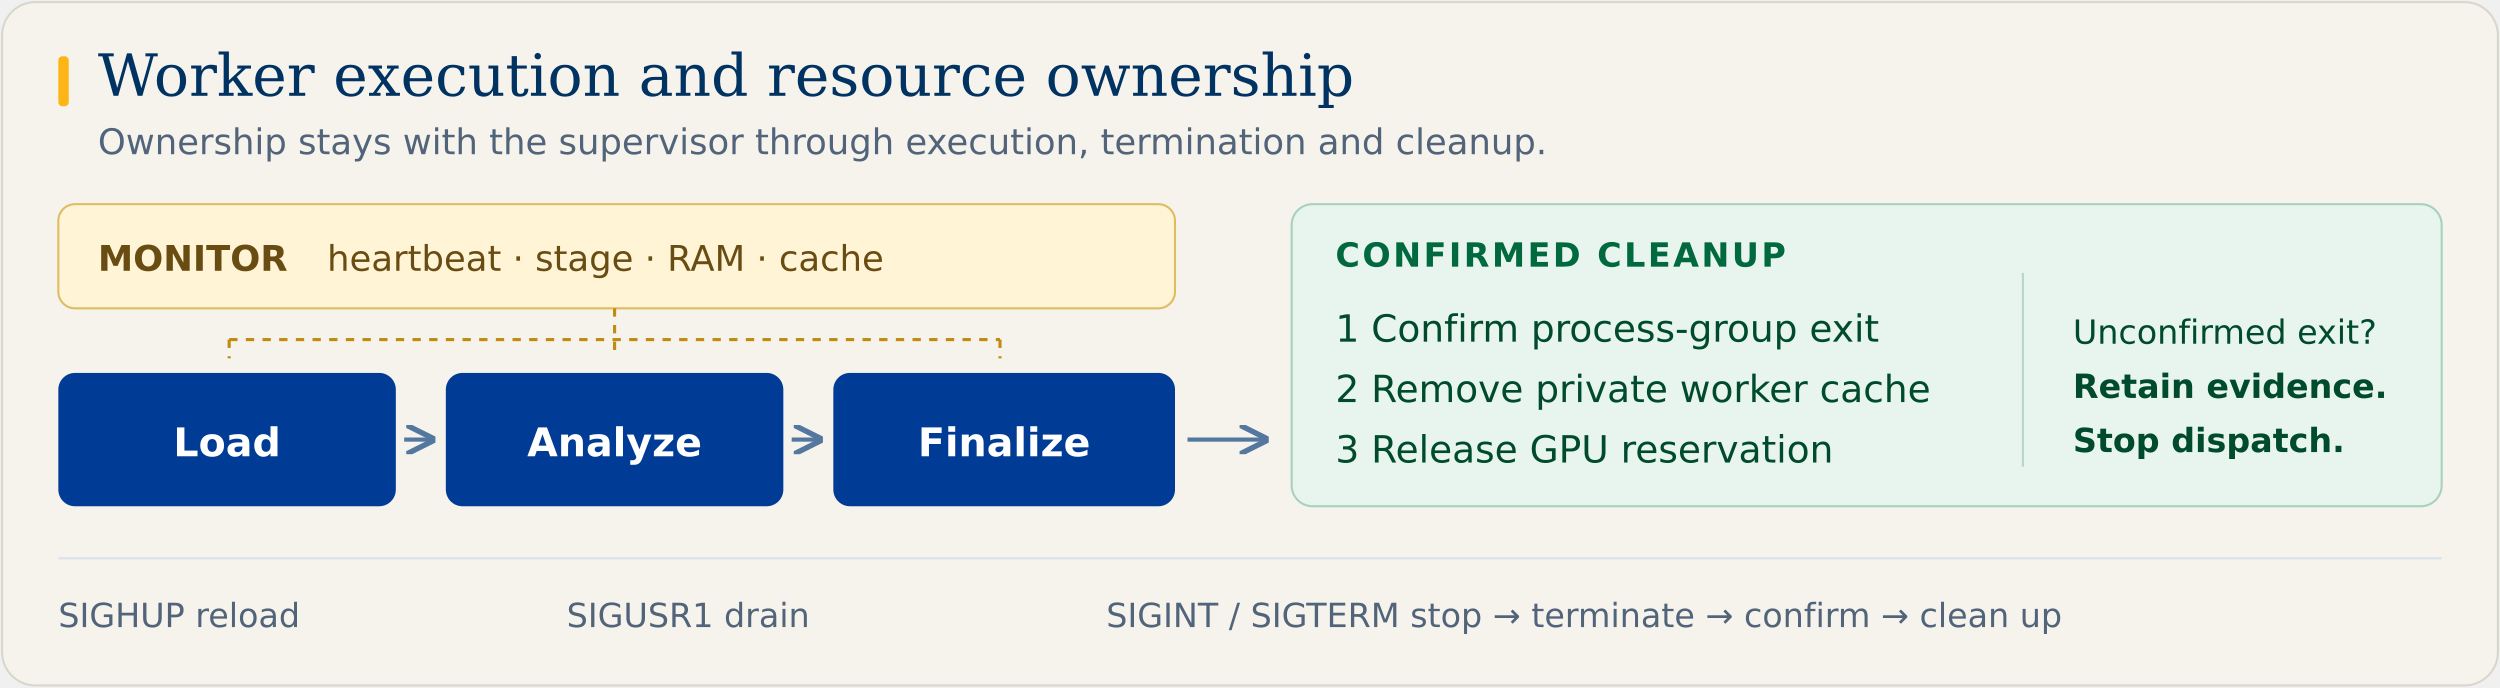
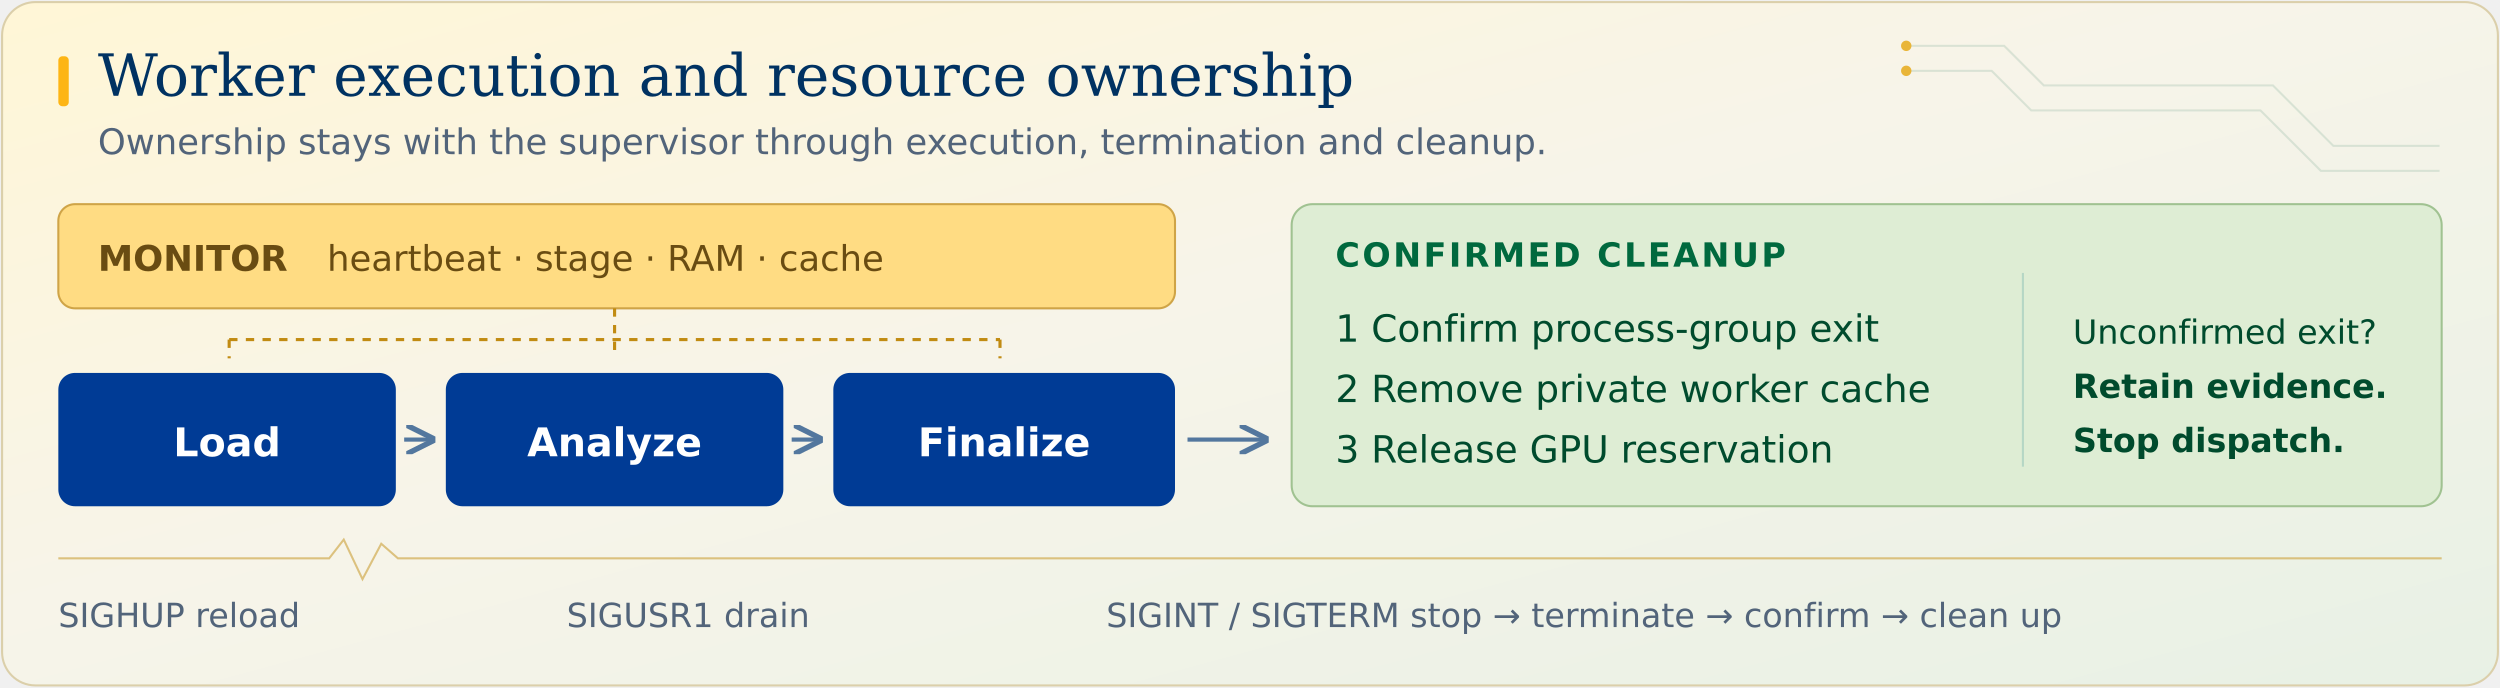
<svg xmlns="http://www.w3.org/2000/svg" width="1200" height="330" viewBox="0 0 1200 330" role="img" aria-labelledby="title desc">
  <defs>
+     <linearGradient id="paper" x1="0" y1="0" x2="1" y2="1">
+       <stop stop-color="#fff6d6" />
+       <stop offset="0.45" stop-color="#f7f4e9" />
+       <stop offset="1" stop-color="#e8f1e5" />
+     </linearGradient>
    <marker id="arrow" markerWidth="7" markerHeight="7" refX="6" refY="3.5" orient="auto">
      <path d="M0 0L7 3.5L0 7" fill="none" stroke="#53779e" stroke-width="1.3" />
    </marker>
  </defs>
-   <rect x="1" y="1" width="1198" height="328" rx="16" fill="#f5f3ec" stroke="#d9d6cc" />
+   <rect x="1" y="1" width="1198" height="328" rx="16" fill="url(#paper)" stroke="#dbcfaa" />
+   <g fill="none" stroke="#94b7a4" stroke-width="1" opacity="0.3">
+     <path d="M915 22H962L981 41H1091L1120 70H1171" />
+     <path d="M915 34H956L975 53H1085L1114 82H1171" />
+   </g>
+   <g fill="#e9b538">
+     <circle cx="915" cy="22" r="2.5" />
+     <circle cx="915" cy="34" r="2.5" />
+   </g>
  <g font-family="DejaVu Sans, Arial, sans-serif">
    <rect x="28" y="27" width="5" height="24" rx="2" fill="#fdb515" />
    <text x="47" y="46" font-family="DejaVu Serif, Georgia, serif" font-size="28" fill="#003262">Worker execution and resource ownership</text>
    <text x="47" y="74" font-size="17" fill="#52647a">Ownership stays with the supervisor through execution, termination and cleanup.</text>
-     <rect x="28" y="98" width="536" height="50" rx="8" fill="#fff4d6" stroke="#dfbc61" />
+     <rect x="28" y="98" width="536" height="50" rx="8" fill="#ffdc83" stroke="#cfa447" />
    <text x="47" y="130" font-size="17" font-weight="700" fill="#694c12">MONITOR</text>
    <text x="157" y="130" font-size="17" fill="#694c12">heartbeat · stage · RAM · cache</text>
    <path d="M295 148V172M110 163H480M110 163V172M480 163V172" fill="none" stroke="#c18b12" stroke-width="1.5" stroke-dasharray="4 4" />
    <rect x="28" y="179" width="162" height="64" rx="8" fill="#003b95" />
    <rect x="214" y="179" width="162" height="64" rx="8" fill="#003b95" />
    <rect x="400" y="179" width="164" height="64" rx="8" fill="#003b95" />
    <text x="109" y="219" text-anchor="middle" font-size="19" font-weight="700" fill="#fff">Load</text>
    <text x="295" y="219" text-anchor="middle" font-size="19" font-weight="700" fill="#fff">Analyze</text>
    <text x="482" y="219" text-anchor="middle" font-size="19" font-weight="700" fill="#fff">Finalize</text>
    <path d="M194 211H207" fill="none" stroke="#53779e" stroke-width="2" marker-end="url(#arrow)" />
    <path d="M380 211H393" fill="none" stroke="#53779e" stroke-width="2" marker-end="url(#arrow)" />
    <path d="M570 211H607" fill="none" stroke="#53779e" stroke-width="2" marker-end="url(#arrow)" />
-     <rect x="620" y="98" width="552" height="145" rx="10" fill="#e8f4ee" stroke="#a8d1bd" />
+     <rect x="620" y="98" width="552" height="145" rx="10" fill="#deedd4" stroke="#a0c291" />
    <text x="641" y="128" font-size="16" font-weight="700" letter-spacing="1.2" fill="#00693e">CONFIRMED CLEANUP</text>
    <text x="641" y="164" font-size="18" fill="#004b2d">1  Confirm process-group exit</text>
    <text x="641" y="193" font-size="18" fill="#004b2d">2  Remove private worker cache</text>
    <text x="641" y="222" font-size="18" fill="#004b2d">3  Release GPU reservation</text>
    <path d="M971 131V224" stroke="#b5d7c5" />
    <text x="995" y="165" font-size="16" fill="#004b2d">Unconfirmed exit?</text>
    <text x="995" y="191" font-size="16" font-weight="700" fill="#004b2d">Retain evidence.</text>
    <text x="995" y="217" font-size="16" font-weight="700" fill="#004b2d">Stop dispatch.</text>
-     <path d="M28 268H1172" stroke="#d7e1ec" />
+     <path d="M28 268H158L165 259L174 278L183 261L191 268H1172" fill="none" stroke="#d3b05b" stroke-opacity="0.75" />
    <text x="28" y="301" font-size="16" fill="#52647a">SIGHUP  reload</text>
    <text x="272" y="301" font-size="16" fill="#52647a">SIGUSR1  drain</text>
    <text x="531" y="301" font-size="16" fill="#52647a">SIGINT / SIGTERM  stop → terminate → confirm → clean up</text>
  </g>
</svg>
